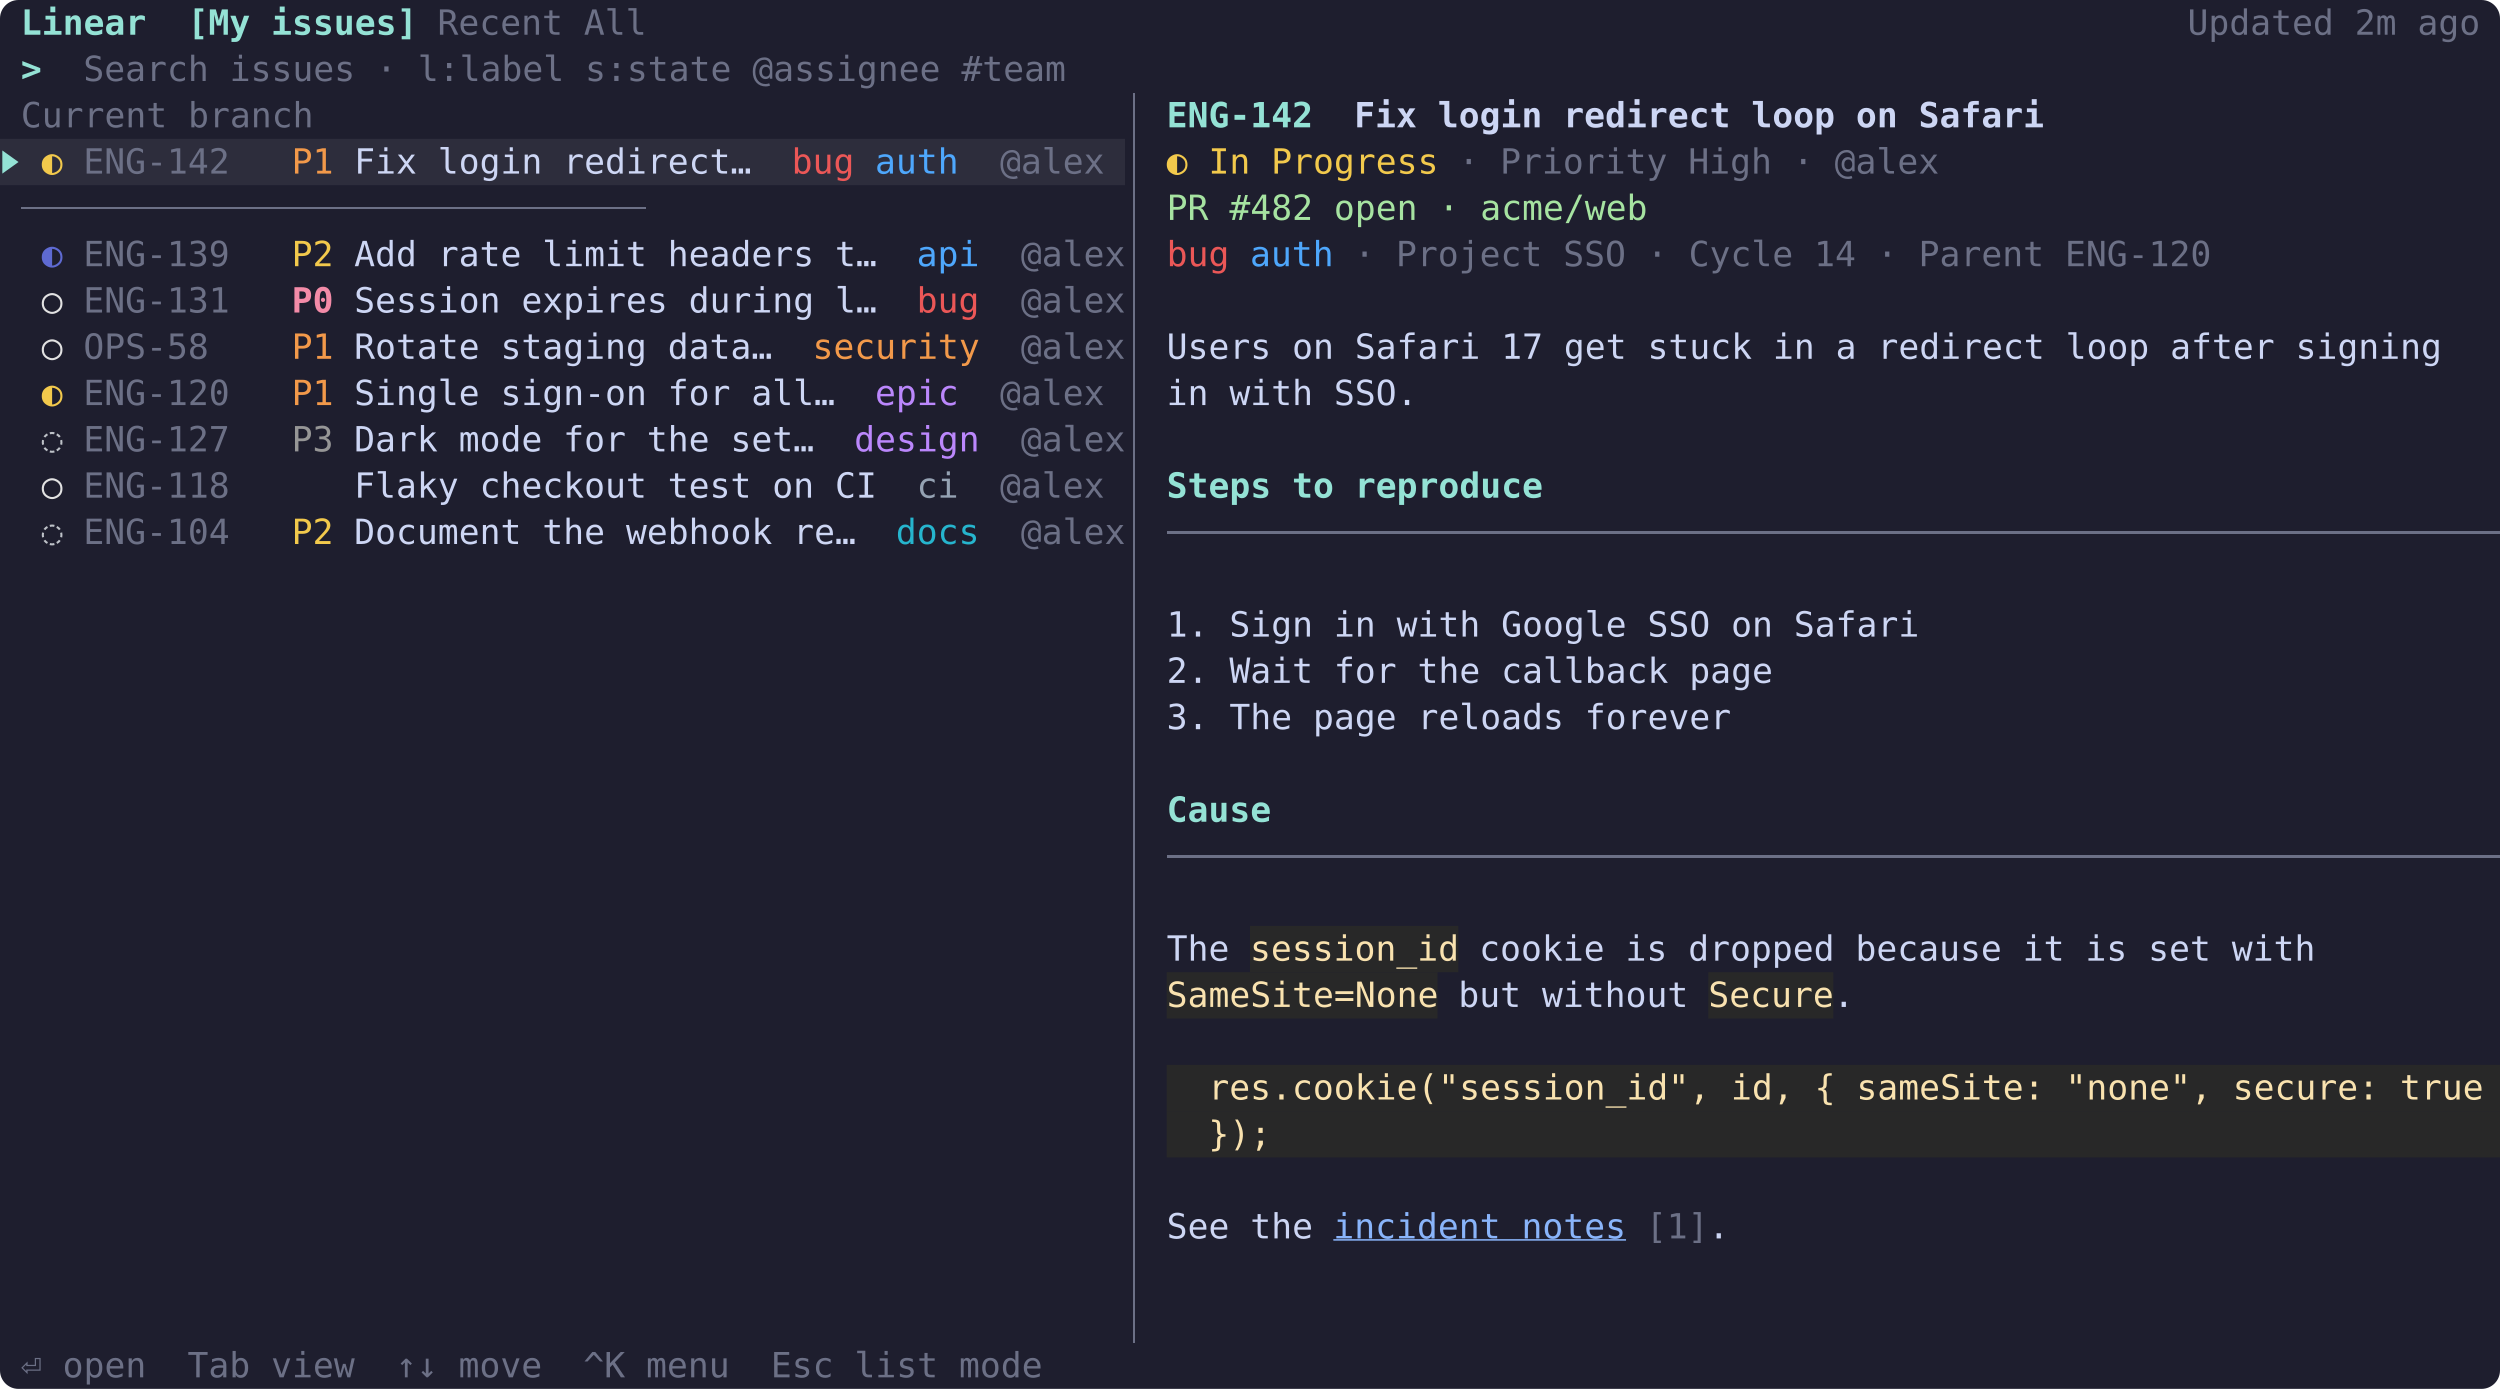
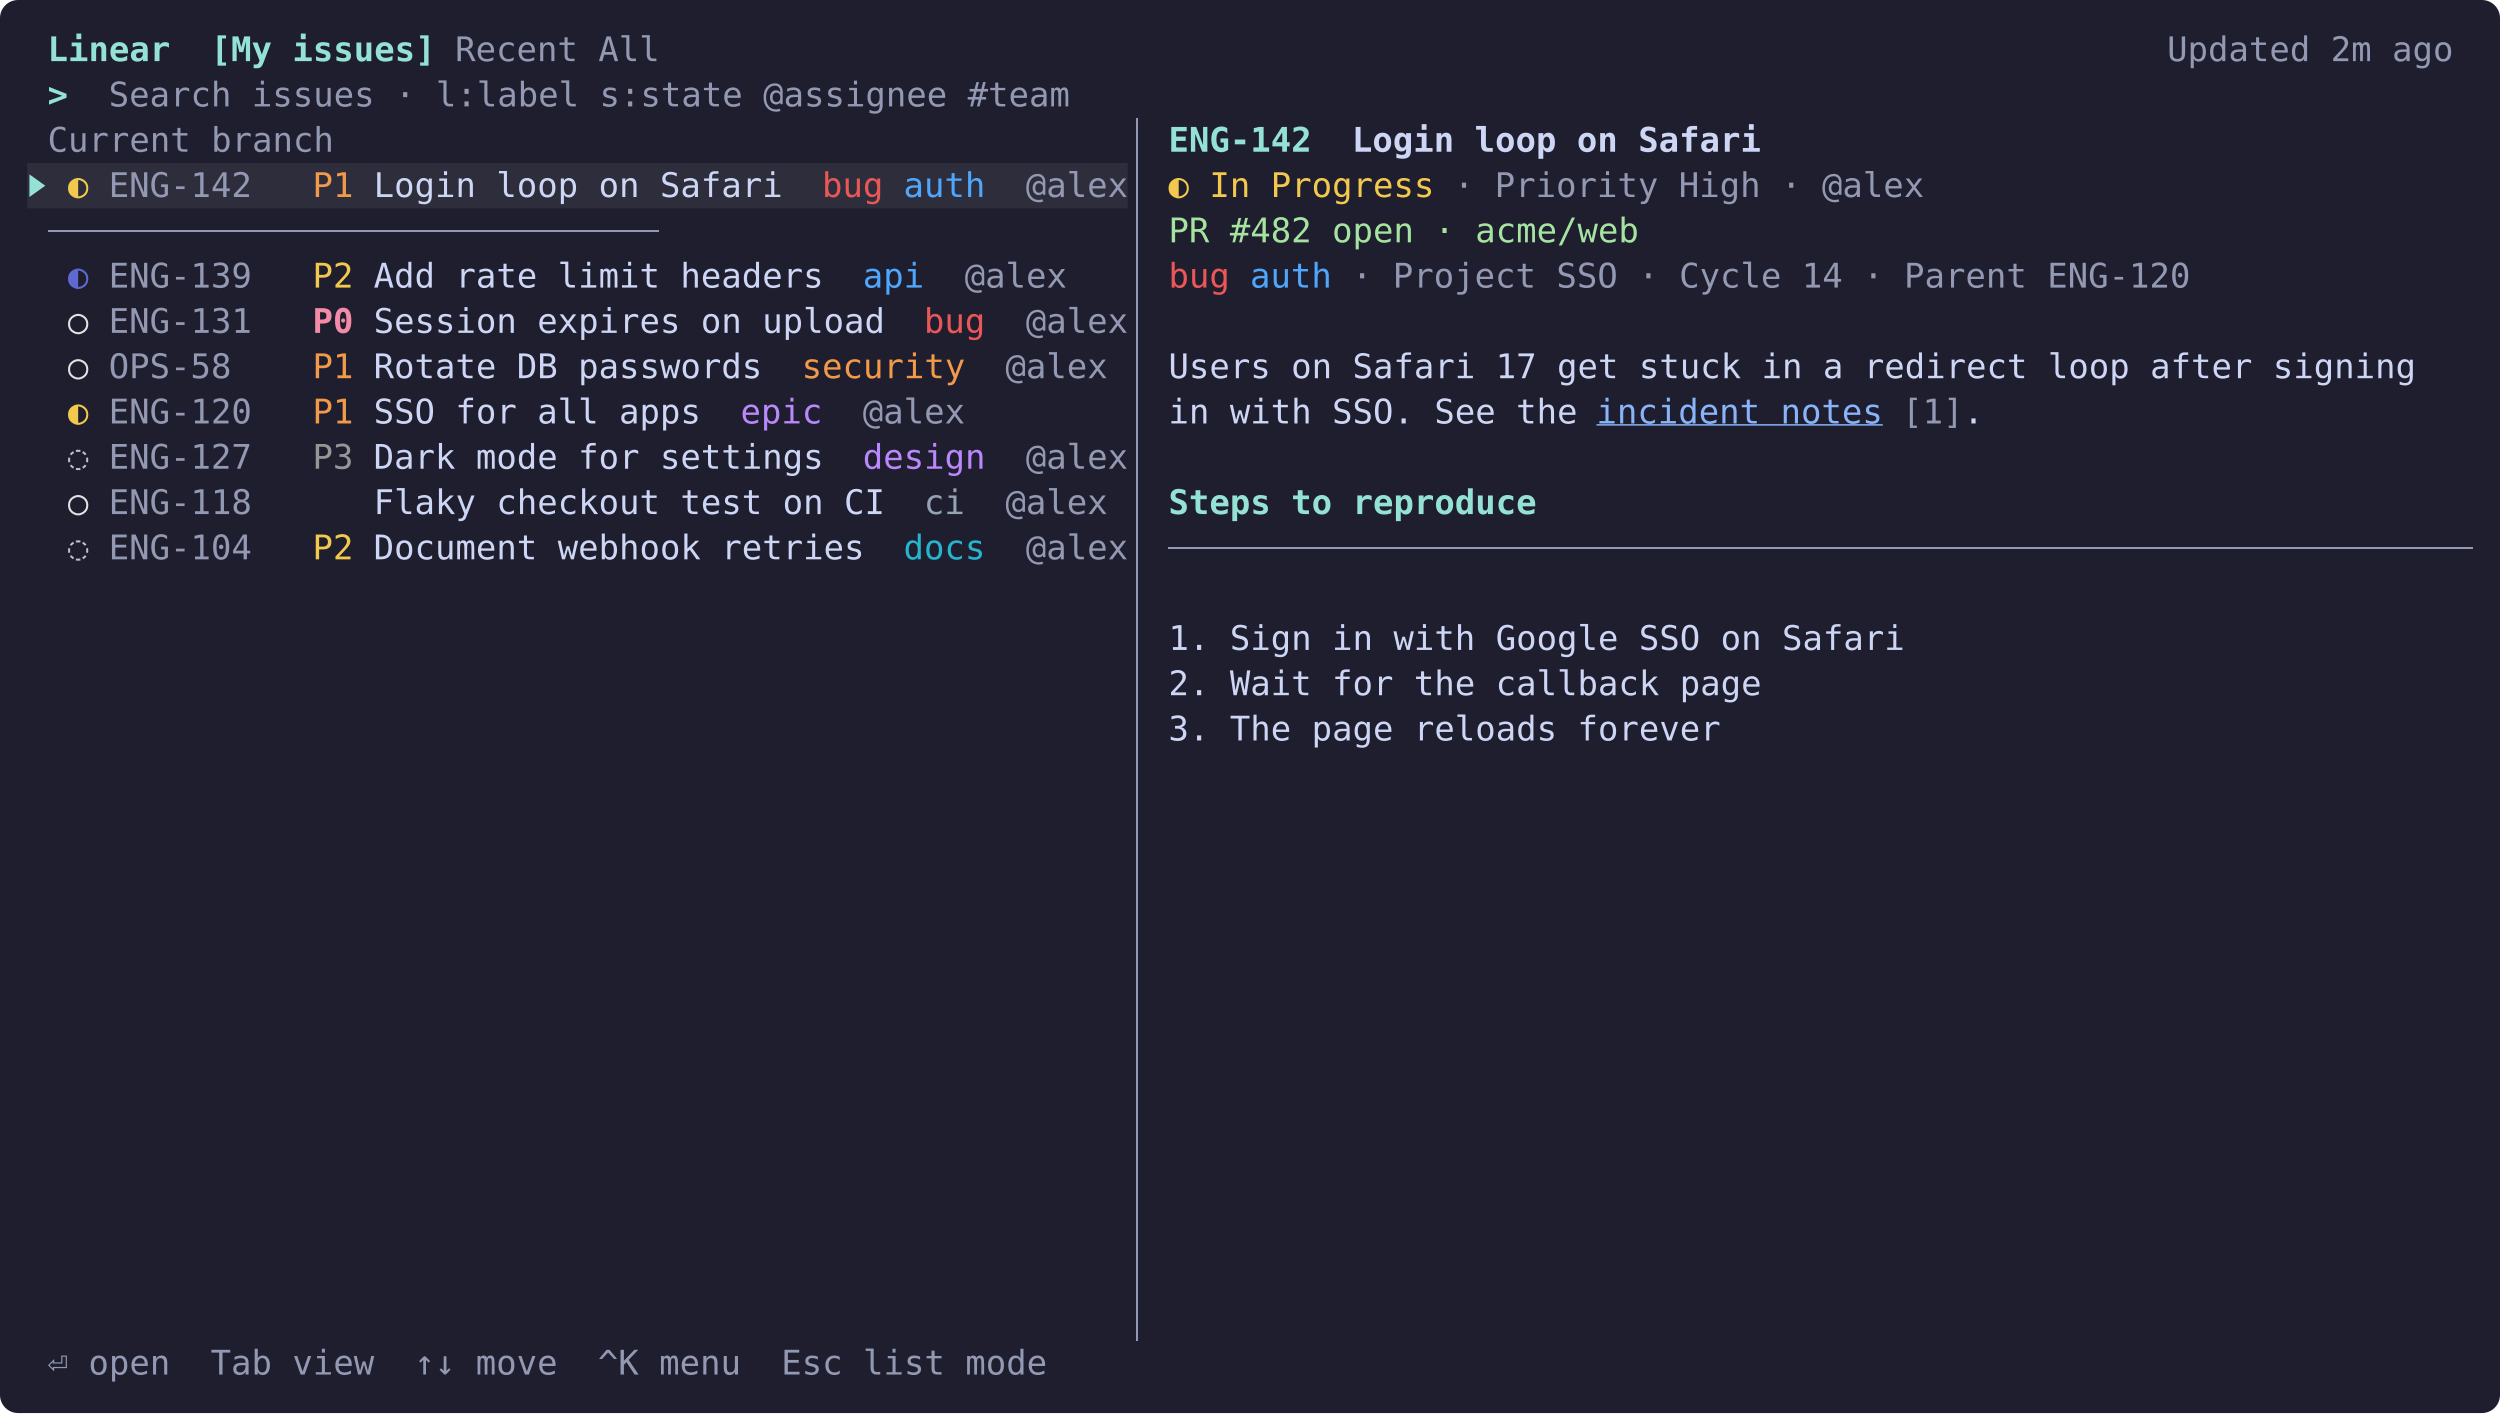
- <svg xmlns="http://www.w3.org/2000/svg" xml:lang="en" width="1080" height="600" viewBox="0 0 1080 600" font-family="ui-monospace, 'SF Mono', Menlo, Consolas, 'DejaVu Sans Mono', monospace" font-size="15">
-   <rect width="1080" height="600" rx="8" fill="#1e1e2e" />
-   <rect x="0" y="60" width="486" height="20" fill="#2d2d3c" />
-   <rect x="540" y="400" width="90" height="20" fill="#282828" />
-   <rect x="504" y="420" width="117" height="20" fill="#282828" />
-   <rect x="738" y="420" width="54" height="20" fill="#282828" />
-   <rect x="504" y="460" width="576" height="20" fill="#282828" />
-   <rect x="504" y="480" width="576" height="20" fill="#282828" />
-   <path d="M490 40V50M490 50V60M490 60V70M490 70V80M9 90H13M13 90H18M18 90H22M22 90H27M27 90H31M31 90H36M36 90H40M40 90H45M45 90H49M49 90H54M54 90H58M58 90H63M63 90H67M67 90H72M72 90H76M76 90H81M81 90H85M85 90H90M90 90H94M94 90H99M99 90H103M103 90H108M108 90H112M112 90H117M117 90H121M121 90H126M126 90H130M130 90H135M135 90H139M139 90H144M144 90H148M148 90H153M153 90H157M157 90H162M162 90H166M166 90H171M171 90H175M175 90H180M180 90H184M184 90H189M189 90H193M193 90H198M198 90H202M202 90H207M207 90H211M211 90H216M216 90H220M220 90H225M225 90H229M229 90H234M234 90H238M238 90H243M243 90H247M247 90H252M252 90H256M256 90H261M261 90H265M265 90H270M270 90H274M274 90H279M490 80V90M490 90V100M490 100V110M490 110V120M490 120V130M490 130V140M490 140V150M490 150V160M490 160V170M490 170V180M490 180V190M490 190V200M490 200V210M490 210V220M490 220V230M490 230V240M504 230H508M508 230H513M513 230H517M517 230H522M522 230H526M526 230H531M531 230H535M535 230H540M540 230H544M544 230H549M549 230H553M553 230H558M558 230H562M562 230H567M567 230H571M571 230H576M576 230H580M580 230H585M585 230H589M589 230H594M594 230H598M598 230H603M603 230H607M607 230H612M612 230H616M616 230H621M621 230H625M625 230H630M630 230H634M634 230H639M639 230H643M643 230H648M648 230H652M652 230H657M657 230H661M661 230H666M666 230H670M670 230H675M675 230H679M679 230H684M684 230H688M688 230H693M693 230H697M697 230H702M702 230H706M706 230H711M711 230H715M715 230H720M720 230H724M724 230H729M729 230H733M733 230H738M738 230H742M742 230H747M747 230H751M751 230H756M756 230H760M760 230H765M765 230H769M769 230H774M774 230H778M778 230H783M783 230H787M787 230H792M792 230H796M796 230H801M801 230H805M805 230H810M810 230H814M814 230H819M819 230H823M823 230H828M828 230H832M832 230H837M837 230H841M841 230H846M846 230H850M850 230H855M855 230H859M859 230H864M864 230H868M868 230H873M873 230H877M877 230H882M882 230H886M886 230H891M891 230H895M895 230H900M900 230H904M904 230H909M909 230H913M913 230H918M918 230H922M922 230H927M927 230H931M931 230H936M936 230H940M940 230H945M945 230H949M949 230H954M954 230H958M958 230H963M963 230H967M967 230H972M972 230H976M976 230H981M981 230H985M985 230H990M990 230H994M994 230H999M999 230H1003M1003 230H1008M1008 230H1012M1012 230H1017M1017 230H1021M1021 230H1026M1026 230H1030M1030 230H1035M1035 230H1039M1039 230H1044M1044 230H1048M1048 230H1053M1053 230H1057M1057 230H1062M1062 230H1066M1066 230H1071M1071 230H1075M1075 230H1080M490 240V250M490 250V260M490 260V270M490 270V280M490 280V290M490 290V300M490 300V310M490 310V320M490 320V330M490 330V340M490 340V350M490 350V360M490 360V370M490 370V380M504 370H508M508 370H513M513 370H517M517 370H522M522 370H526M526 370H531M531 370H535M535 370H540M540 370H544M544 370H549M549 370H553M553 370H558M558 370H562M562 370H567M567 370H571M571 370H576M576 370H580M580 370H585M585 370H589M589 370H594M594 370H598M598 370H603M603 370H607M607 370H612M612 370H616M616 370H621M621 370H625M625 370H630M630 370H634M634 370H639M639 370H643M643 370H648M648 370H652M652 370H657M657 370H661M661 370H666M666 370H670M670 370H675M675 370H679M679 370H684M684 370H688M688 370H693M693 370H697M697 370H702M702 370H706M706 370H711M711 370H715M715 370H720M720 370H724M724 370H729M729 370H733M733 370H738M738 370H742M742 370H747M747 370H751M751 370H756M756 370H760M760 370H765M765 370H769M769 370H774M774 370H778M778 370H783M783 370H787M787 370H792M792 370H796M796 370H801M801 370H805M805 370H810M810 370H814M814 370H819M819 370H823M823 370H828M828 370H832M832 370H837M837 370H841M841 370H846M846 370H850M850 370H855M855 370H859M859 370H864M864 370H868M868 370H873M873 370H877M877 370H882M882 370H886M886 370H891M891 370H895M895 370H900M900 370H904M904 370H909M909 370H913M913 370H918M918 370H922M922 370H927M927 370H931M931 370H936M936 370H940M940 370H945M945 370H949M949 370H954M954 370H958M958 370H963M963 370H967M967 370H972M972 370H976M976 370H981M981 370H985M985 370H990M990 370H994M994 370H999M999 370H1003M1003 370H1008M1008 370H1012M1012 370H1017M1017 370H1021M1021 370H1026M1026 370H1030M1030 370H1035M1035 370H1039M1039 370H1044M1044 370H1048M1048 370H1053M1053 370H1057M1057 370H1062M1062 370H1066M1066 370H1071M1071 370H1075M1075 370H1080M490 380V390M490 390V400M490 400V410M490 410V420M490 420V430M490 430V440M490 440V450M490 450V460M490 460V470M490 470V480M490 480V490M490 490V500M490 500V510M490 510V520M490 520V530M490 530V540M490 540V550M490 550V560M490 560V570M490 570V580" stroke="#6c7086" stroke-width="1" fill="none" shape-rendering="crispEdges" />
-   <path d="M1 65L8 70L1 75Z" fill="#94e2d5" />
-   <text x="9 18 27 36 45 54" y="15" fill="#94e2d5" font-weight="bold">Linear</text>
-   <text x="81 90 99 108 117 126 135 144 153 162 171" y="15" fill="#94e2d5" font-weight="bold">[My issues]</text>
-   <text x="189 198 207 216 225 234 243 252 261 270" y="15" fill="#6c7086">Recent All</text>
-   <text x="945 954 963 972 981 990 999 1008 1017 1026 1035 1044 1053 1062" y="15" fill="#6c7086">Updated 2m ago</text>
-   <text x="9" y="35" fill="#94e2d5" font-weight="bold">&gt;</text>
-   <text x="36 45 54 63 72 81 90 99 108 117 126 135 144 153 162 171 180 189 198 207 216 225 234 243 252 261 270 279 288 297 306 315 324 333 342 351 360 369 378 387 396 405 414 423 432 441 450" y="35" fill="#6c7086">Search issues · l:label s:state @assignee #team</text>
-   <text x="9 18 27 36 45 54 63 72 81 90 99 108 117 126" y="55" fill="#6c7086">Current branch</text>
-   <text x="504 513 522 531 540 549 558" y="55" fill="#94e2d5" font-weight="bold">ENG-142</text>
-   <text x="585 594 603 612 621 630 639 648 657 666 675 684 693 702 711 720 729 738 747 756 765 774 783 792 801 810 819 828 837 846 855 864 873" y="55" fill="#cdd6f4" font-weight="bold">Fix login redirect loop on Safari</text>
-   <text x="18" y="75" fill="#f2c94c">◐</text>
-   <text x="36 45 54 63 72 81 90" y="75" fill="#6c7086">ENG-142</text>
-   <text x="126 135" y="75" fill="#f2994a">P1</text>
-   <text x="153 162 171 180 189 198 207 216 225 234 243 252 261 270 279 288 297 306 315" y="75" fill="#cdd6f4">Fix login redirect…</text>
-   <text x="342 351 360" y="75" fill="#eb5757">bug</text>
-   <text x="378 387 396 405" y="75" fill="#4ea7fc">auth</text>
-   <text x="432 441 450 459 468" y="75" fill="#6c7086">@alex</text>
-   <text x="504 513 522 531 540 549 558 567 576 585 594 603 612" y="75" fill="#f2c94c">◐ In Progress</text>
-   <text x="630 639 648 657 666 675 684 693 702 711 720 729 738 747 756 765 774 783 792 801 810 819 828" y="75" fill="#6c7086">· Priority High · @alex</text>
-   <text x="504 513 522 531 540 549 558 567 576 585 594 603 612 621 630 639 648 657 666 675 684 693 702" y="95" fill="#a6e3a1">PR #482 open · acme/web</text>
-   <text x="18" y="115" fill="#5e6ad2">◐</text>
-   <text x="36 45 54 63 72 81 90" y="115" fill="#6c7086">ENG-139</text>
-   <text x="126 135" y="115" fill="#f2c94c">P2</text>
-   <text x="153 162 171 180 189 198 207 216 225 234 243 252 261 270 279 288 297 306 315 324 333 342 351 360 369" y="115" fill="#cdd6f4">Add rate limit headers t…</text>
-   <text x="396 405 414" y="115" fill="#4ea7fc">api</text>
-   <text x="441 450 459 468 477" y="115" fill="#6c7086">@alex</text>
-   <text x="504 513 522" y="115" fill="#eb5757">bug</text>
-   <text x="540 549 558 567" y="115" fill="#4ea7fc">auth</text>
-   <text x="585 594 603 612 621 630 639 648 657 666 675 684 693 702 711 720 729 738 747 756 765 774 783 792 801 810 819 828 837 846 855 864 873 882 891 900 909 918 927 936 945" y="115" fill="#6c7086">· Project SSO · Cycle 14 · Parent ENG-120</text>
-   <text x="18" y="135" fill="#e2e2e2">○</text>
-   <text x="36 45 54 63 72 81 90" y="135" fill="#6c7086">ENG-131</text>
-   <text x="126 135" y="135" fill="#f38ba8" font-weight="bold">P0</text>
-   <text x="153 162 171 180 189 198 207 216 225 234 243 252 261 270 279 288 297 306 315 324 333 342 351 360 369" y="135" fill="#cdd6f4">Session expires during l…</text>
-   <text x="396 405 414" y="135" fill="#eb5757">bug</text>
-   <text x="441 450 459 468 477" y="135" fill="#6c7086">@alex</text>
-   <text x="18" y="155" fill="#e2e2e2">○</text>
-   <text x="36 45 54 63 72 81" y="155" fill="#6c7086">OPS-58</text>
-   <text x="126 135" y="155" fill="#f2994a">P1</text>
-   <text x="153 162 171 180 189 198 207 216 225 234 243 252 261 270 279 288 297 306 315 324" y="155" fill="#cdd6f4">Rotate staging data…</text>
-   <text x="351 360 369 378 387 396 405 414" y="155" fill="#f2994a">security</text>
-   <text x="441 450 459 468 477" y="155" fill="#6c7086">@alex</text>
-   <text x="504 513 522 531 540 549 558 567 576 585 594 603 612 621 630 639 648 657 666 675 684 693 702 711 720 729 738 747 756 765 774 783 792 801 810 819 828 837 846 855 864 873 882 891 900 909 918 927 936 945 954 963 972 981 990 999 1008 1017 1026 1035 1044" y="155" fill="#cdd6f4">Users on Safari 17 get stuck in a redirect loop after signing</text>
-   <text x="18" y="175" fill="#f2c94c">◐</text>
-   <text x="36 45 54 63 72 81 90" y="175" fill="#6c7086">ENG-120</text>
-   <text x="126 135" y="175" fill="#f2994a">P1</text>
-   <text x="153 162 171 180 189 198 207 216 225 234 243 252 261 270 279 288 297 306 315 324 333 342 351" y="175" fill="#cdd6f4">Single sign-on for all…</text>
-   <text x="378 387 396 405" y="175" fill="#bb87fc">epic</text>
-   <text x="432 441 450 459 468" y="175" fill="#6c7086">@alex</text>
-   <text x="504 513 522 531 540 549 558 567 576 585 594 603" y="175" fill="#cdd6f4">in with SSO.</text>
-   <text x="18" y="195" fill="#bec2c8">◌</text>
-   <text x="36 45 54 63 72 81 90" y="195" fill="#6c7086">ENG-127</text>
-   <text x="126 135" y="195" fill="#969696">P3</text>
-   <text x="153 162 171 180 189 198 207 216 225 234 243 252 261 270 279 288 297 306 315 324 333 342" y="195" fill="#cdd6f4">Dark mode for the set…</text>
-   <text x="369 378 387 396 405 414" y="195" fill="#bb87fc">design</text>
-   <text x="441 450 459 468 477" y="195" fill="#6c7086">@alex</text>
-   <text x="18" y="215" fill="#e2e2e2">○</text>
-   <text x="36 45 54 63 72 81 90" y="215" fill="#6c7086">ENG-118</text>
-   <text x="153 162 171 180 189 198 207 216 225 234 243 252 261 270 279 288 297 306 315 324 333 342 351 360 369" y="215" fill="#cdd6f4">Flaky checkout test on CI</text>
-   <text x="396 405" y="215" fill="#95a2b3">ci</text>
-   <text x="432 441 450 459 468" y="215" fill="#6c7086">@alex</text>
-   <text x="504 513 522 531 540 549 558 567 576 585 594 603 612 621 630 639 648 657" y="215" fill="#94e2d5" font-weight="bold">Steps to reproduce</text>
-   <text x="18" y="235" fill="#bec2c8">◌</text>
-   <text x="36 45 54 63 72 81 90" y="235" fill="#6c7086">ENG-104</text>
-   <text x="126 135" y="235" fill="#f2c94c">P2</text>
-   <text x="153 162 171 180 189 198 207 216 225 234 243 252 261 270 279 288 297 306 315 324 333 342 351 360" y="235" fill="#cdd6f4">Document the webhook re…</text>
-   <text x="387 396 405 414" y="235" fill="#26b5ce">docs</text>
-   <text x="441 450 459 468 477" y="235" fill="#6c7086">@alex</text>
-   <text x="504 513 522 531 540 549 558 567 576 585 594 603 612 621 630 639 648 657 666 675 684 693 702 711 720 729 738 747 756 765 774 783 792 801 810 819" y="275" fill="#cdd6f4">1. Sign in with Google SSO on Safari</text>
-   <text x="504 513 522 531 540 549 558 567 576 585 594 603 612 621 630 639 648 657 666 675 684 693 702 711 720 729 738 747 756" y="295" fill="#cdd6f4">2. Wait for the callback page</text>
-   <text x="504 513 522 531 540 549 558 567 576 585 594 603 612 621 630 639 648 657 666 675 684 693 702 711 720 729 738" y="315" fill="#cdd6f4">3. The page reloads forever</text>
-   <text x="504 513 522 531 540" y="355" fill="#94e2d5" font-weight="bold">Cause</text>
-   <text x="504 513 522" y="415" fill="#cdd6f4">The</text>
-   <text x="540 549 558 567 576 585 594 603 612 621" y="415" fill="#f9e2af">session_id</text>
-   <text x="639 648 657 666 675 684 693 702 711 720 729 738 747 756 765 774 783 792 801 810 819 828 837 846 855 864 873 882 891 900 909 918 927 936 945 954 963 972 981 990" y="415" fill="#cdd6f4">cookie is dropped because it is set with</text>
-   <text x="504 513 522 531 540 549 558 567 576 585 594 603 612" y="435" fill="#f9e2af">SameSite=None</text>
-   <text x="630 639 648 657 666 675 684 693 702 711 720" y="435" fill="#cdd6f4">but without</text>
-   <text x="738 747 756 765 774 783" y="435" fill="#f9e2af">Secure</text>
-   <text x="792" y="435" fill="#cdd6f4">.</text>
-   <text x="522 531 540 549 558 567 576 585 594 603 612 621 630 639 648 657 666 675 684 693 702 711 720 729 738 747 756 765 774 783 792 801 810 819 828 837 846 855 864 873 882 891 900 909 918 927 936 945 954 963 972 981 990 999 1008 1017 1026 1035 1044 1053 1062" y="475" fill="#f9e2af">res.cookie("session_id", id, { sameSite: "none", secure: true</text>
-   <text x="522 531 540" y="495" fill="#f9e2af">});</text>
-   <text x="504 513 522 531 540 549 558" y="535" fill="#cdd6f4">See the</text>
-   <text x="576 585 594 603 612 621 630 639 648 657 666 675 684 693" y="535" fill="#89b4fa" text-decoration="underline">incident notes</text>
-   <text x="711 720 729" y="535" fill="#6c7086">[1]</text>
-   <text x="738" y="535" fill="#cdd6f4">.</text>
-   <text x="9 18 27 36 45 54" y="595" fill="#6c7086">⏎ open</text>
-   <text x="81 90 99 108 117 126 135 144" y="595" fill="#6c7086">Tab view</text>
-   <text x="171 180 189 198 207 216 225" y="595" fill="#6c7086">↑↓ move</text>
-   <text x="252 261 270 279 288 297 306" y="595" fill="#6c7086">^K menu</text>
-   <text x="333 342 351 360 369 378 387 396 405 414 423 432 441" y="595" fill="#6c7086">Esc list mode</text>
+ <svg xmlns="http://www.w3.org/2000/svg" xml:lang="en" width="1104" height="624" viewBox="0 0 1104 624" font-family="ui-monospace, 'SF Mono', Menlo, Consolas, 'DejaVu Sans Mono', monospace" font-size="15">
+   <rect width="1104" height="624" rx="8" fill="#1e1e2e" />
+   <g transform="translate(12 12)">
+     <rect x="0" y="60" width="486" height="20" fill="#2d2d3c" />
+     <path d="M490 40V50M490 50V60M490 60V70M490 70V80M9 90H13M13 90H18M18 90H22M22 90H27M27 90H31M31 90H36M36 90H40M40 90H45M45 90H49M49 90H54M54 90H58M58 90H63M63 90H67M67 90H72M72 90H76M76 90H81M81 90H85M85 90H90M90 90H94M94 90H99M99 90H103M103 90H108M108 90H112M112 90H117M117 90H121M121 90H126M126 90H130M130 90H135M135 90H139M139 90H144M144 90H148M148 90H153M153 90H157M157 90H162M162 90H166M166 90H171M171 90H175M175 90H180M180 90H184M184 90H189M189 90H193M193 90H198M198 90H202M202 90H207M207 90H211M211 90H216M216 90H220M220 90H225M225 90H229M229 90H234M234 90H238M238 90H243M243 90H247M247 90H252M252 90H256M256 90H261M261 90H265M265 90H270M270 90H274M274 90H279M490 80V90M490 90V100M490 100V110M490 110V120M490 120V130M490 130V140M490 140V150M490 150V160M490 160V170M490 170V180M490 180V190M490 190V200M490 200V210M490 210V220M490 220V230M490 230V240M504 230H508M508 230H513M513 230H517M517 230H522M522 230H526M526 230H531M531 230H535M535 230H540M540 230H544M544 230H549M549 230H553M553 230H558M558 230H562M562 230H567M567 230H571M571 230H576M576 230H580M580 230H585M585 230H589M589 230H594M594 230H598M598 230H603M603 230H607M607 230H612M612 230H616M616 230H621M621 230H625M625 230H630M630 230H634M634 230H639M639 230H643M643 230H648M648 230H652M652 230H657M657 230H661M661 230H666M666 230H670M670 230H675M675 230H679M679 230H684M684 230H688M688 230H693M693 230H697M697 230H702M702 230H706M706 230H711M711 230H715M715 230H720M720 230H724M724 230H729M729 230H733M733 230H738M738 230H742M742 230H747M747 230H751M751 230H756M756 230H760M760 230H765M765 230H769M769 230H774M774 230H778M778 230H783M783 230H787M787 230H792M792 230H796M796 230H801M801 230H805M805 230H810M810 230H814M814 230H819M819 230H823M823 230H828M828 230H832M832 230H837M837 230H841M841 230H846M846 230H850M850 230H855M855 230H859M859 230H864M864 230H868M868 230H873M873 230H877M877 230H882M882 230H886M886 230H891M891 230H895M895 230H900M900 230H904M904 230H909M909 230H913M913 230H918M918 230H922M922 230H927M927 230H931M931 230H936M936 230H940M940 230H945M945 230H949M949 230H954M954 230H958M958 230H963M963 230H967M967 230H972M972 230H976M976 230H981M981 230H985M985 230H990M990 230H994M994 230H999M999 230H1003M1003 230H1008M1008 230H1012M1012 230H1017M1017 230H1021M1021 230H1026M1026 230H1030M1030 230H1035M1035 230H1039M1039 230H1044M1044 230H1048M1048 230H1053M1053 230H1057M1057 230H1062M1062 230H1066M1066 230H1071M1071 230H1075M1075 230H1080M490 240V250M490 250V260M490 260V270M490 270V280M490 280V290M490 290V300M490 300V310M490 310V320M490 320V330M490 330V340M490 340V350M490 350V360M490 360V370M490 370V380M490 380V390M490 390V400M490 400V410M490 410V420M490 420V430M490 430V440M490 440V450M490 450V460M490 460V470M490 470V480M490 480V490M490 490V500M490 500V510M490 510V520M490 520V530M490 530V540M490 540V550M490 550V560M490 560V570M490 570V580" stroke="#9399b2" stroke-width="1" fill="none" shape-rendering="crispEdges" />
+     <path d="M1 65L8 70L1 75Z" fill="#94e2d5" />
+     <text x="9 18 27 36 45 54" y="15" fill="#94e2d5" font-weight="bold">Linear</text>
+     <text x="81 90 99 108 117 126 135 144 153 162 171" y="15" fill="#94e2d5" font-weight="bold">[My issues]</text>
+     <text x="189 198 207 216 225 234 243 252 261 270" y="15" fill="#9399b2">Recent All</text>
+     <text x="945 954 963 972 981 990 999 1008 1017 1026 1035 1044 1053 1062" y="15" fill="#9399b2">Updated 2m ago</text>
+     <text x="9" y="35" fill="#94e2d5" font-weight="bold">&gt;</text>
+     <text x="36 45 54 63 72 81 90 99 108 117 126 135 144 153 162 171 180 189 198 207 216 225 234 243 252 261 270 279 288 297 306 315 324 333 342 351 360 369 378 387 396 405 414 423 432 441 450" y="35" fill="#9399b2">Search issues · l:label s:state @assignee #team</text>
+     <text x="9 18 27 36 45 54 63 72 81 90 99 108 117 126" y="55" fill="#9399b2">Current branch</text>
+     <text x="504 513 522 531 540 549 558" y="55" fill="#94e2d5" font-weight="bold">ENG-142</text>
+     <text x="585 594 603 612 621 630 639 648 657 666 675 684 693 702 711 720 729 738 747 756" y="55" fill="#cdd6f4" font-weight="bold">Login loop on Safari</text>
+     <text x="18" y="75" fill="#f2c94c">◐</text>
+     <text x="36 45 54 63 72 81 90" y="75" fill="#9399b2">ENG-142</text>
+     <text x="126 135" y="75" fill="#f2994a">P1</text>
+     <text x="153 162 171 180 189 198 207 216 225 234 243 252 261 270 279 288 297 306 315 324" y="75" fill="#cdd6f4">Login loop on Safari</text>
+     <text x="351 360 369" y="75" fill="#eb5757">bug</text>
+     <text x="387 396 405 414" y="75" fill="#4ea7fc">auth</text>
+     <text x="441 450 459 468 477" y="75" fill="#9399b2">@alex</text>
+     <text x="504 513 522 531 540 549 558 567 576 585 594 603 612" y="75" fill="#f2c94c">◐ In Progress</text>
+     <text x="630 639 648 657 666 675 684 693 702 711 720 729 738 747 756 765 774 783 792 801 810 819 828" y="75" fill="#9399b2">· Priority High · @alex</text>
+     <text x="504 513 522 531 540 549 558 567 576 585 594 603 612 621 630 639 648 657 666 675 684 693 702" y="95" fill="#a6e3a1">PR #482 open · acme/web</text>
+     <text x="18" y="115" fill="#5e6ad2">◐</text>
+     <text x="36 45 54 63 72 81 90" y="115" fill="#9399b2">ENG-139</text>
+     <text x="126 135" y="115" fill="#f2c94c">P2</text>
+     <text x="153 162 171 180 189 198 207 216 225 234 243 252 261 270 279 288 297 306 315 324 333 342" y="115" fill="#cdd6f4">Add rate limit headers</text>
+     <text x="369 378 387" y="115" fill="#4ea7fc">api</text>
+     <text x="414 423 432 441 450" y="115" fill="#9399b2">@alex</text>
+     <text x="504 513 522" y="115" fill="#eb5757">bug</text>
+     <text x="540 549 558 567" y="115" fill="#4ea7fc">auth</text>
+     <text x="585 594 603 612 621 630 639 648 657 666 675 684 693 702 711 720 729 738 747 756 765 774 783 792 801 810 819 828 837 846 855 864 873 882 891 900 909 918 927 936 945" y="115" fill="#9399b2">· Project SSO · Cycle 14 · Parent ENG-120</text>
+     <text x="18" y="135" fill="#e2e2e2">○</text>
+     <text x="36 45 54 63 72 81 90" y="135" fill="#9399b2">ENG-131</text>
+     <text x="126 135" y="135" fill="#f38ba8" font-weight="bold">P0</text>
+     <text x="153 162 171 180 189 198 207 216 225 234 243 252 261 270 279 288 297 306 315 324 333 342 351 360 369" y="135" fill="#cdd6f4">Session expires on upload</text>
+     <text x="396 405 414" y="135" fill="#eb5757">bug</text>
+     <text x="441 450 459 468 477" y="135" fill="#9399b2">@alex</text>
+     <text x="18" y="155" fill="#e2e2e2">○</text>
+     <text x="36 45 54 63 72 81" y="155" fill="#9399b2">OPS-58</text>
+     <text x="126 135" y="155" fill="#f2994a">P1</text>
+     <text x="153 162 171 180 189 198 207 216 225 234 243 252 261 270 279 288 297 306 315" y="155" fill="#cdd6f4">Rotate DB passwords</text>
+     <text x="342 351 360 369 378 387 396 405" y="155" fill="#f2994a">security</text>
+     <text x="432 441 450 459 468" y="155" fill="#9399b2">@alex</text>
+     <text x="504 513 522 531 540 549 558 567 576 585 594 603 612 621 630 639 648 657 666 675 684 693 702 711 720 729 738 747 756 765 774 783 792 801 810 819 828 837 846 855 864 873 882 891 900 909 918 927 936 945 954 963 972 981 990 999 1008 1017 1026 1035 1044" y="155" fill="#cdd6f4">Users on Safari 17 get stuck in a redirect loop after signing</text>
+     <text x="18" y="175" fill="#f2c94c">◐</text>
+     <text x="36 45 54 63 72 81 90" y="175" fill="#9399b2">ENG-120</text>
+     <text x="126 135" y="175" fill="#f2994a">P1</text>
+     <text x="153 162 171 180 189 198 207 216 225 234 243 252 261 270 279 288" y="175" fill="#cdd6f4">SSO for all apps</text>
+     <text x="315 324 333 342" y="175" fill="#bb87fc">epic</text>
+     <text x="369 378 387 396 405" y="175" fill="#9399b2">@alex</text>
+     <text x="504 513 522 531 540 549 558 567 576 585 594 603 612 621 630 639 648 657 666 675" y="175" fill="#cdd6f4">in with SSO. See the</text>
+     <text x="693 702 711 720 729 738 747 756 765 774 783 792 801 810" y="175" fill="#89b4fa" text-decoration="underline">incident notes</text>
+     <text x="828 837 846" y="175" fill="#9399b2">[1]</text>
+     <text x="855" y="175" fill="#cdd6f4">.</text>
+     <text x="18" y="195" fill="#bec2c8">◌</text>
+     <text x="36 45 54 63 72 81 90" y="195" fill="#9399b2">ENG-127</text>
+     <text x="126 135" y="195" fill="#969696">P3</text>
+     <text x="153 162 171 180 189 198 207 216 225 234 243 252 261 270 279 288 297 306 315 324 333 342" y="195" fill="#cdd6f4">Dark mode for settings</text>
+     <text x="369 378 387 396 405 414" y="195" fill="#bb87fc">design</text>
+     <text x="441 450 459 468 477" y="195" fill="#9399b2">@alex</text>
+     <text x="18" y="215" fill="#e2e2e2">○</text>
+     <text x="36 45 54 63 72 81 90" y="215" fill="#9399b2">ENG-118</text>
+     <text x="153 162 171 180 189 198 207 216 225 234 243 252 261 270 279 288 297 306 315 324 333 342 351 360 369" y="215" fill="#cdd6f4">Flaky checkout test on CI</text>
+     <text x="396 405" y="215" fill="#95a2b3">ci</text>
+     <text x="432 441 450 459 468" y="215" fill="#9399b2">@alex</text>
+     <text x="504 513 522 531 540 549 558 567 576 585 594 603 612 621 630 639 648 657" y="215" fill="#94e2d5" font-weight="bold">Steps to reproduce</text>
+     <text x="18" y="235" fill="#bec2c8">◌</text>
+     <text x="36 45 54 63 72 81 90" y="235" fill="#9399b2">ENG-104</text>
+     <text x="126 135" y="235" fill="#f2c94c">P2</text>
+     <text x="153 162 171 180 189 198 207 216 225 234 243 252 261 270 279 288 297 306 315 324 333 342 351 360" y="235" fill="#cdd6f4">Document webhook retries</text>
+     <text x="387 396 405 414" y="235" fill="#26b5ce">docs</text>
+     <text x="441 450 459 468 477" y="235" fill="#9399b2">@alex</text>
+     <text x="504 513 522 531 540 549 558 567 576 585 594 603 612 621 630 639 648 657 666 675 684 693 702 711 720 729 738 747 756 765 774 783 792 801 810 819" y="275" fill="#cdd6f4">1. Sign in with Google SSO on Safari</text>
+     <text x="504 513 522 531 540 549 558 567 576 585 594 603 612 621 630 639 648 657 666 675 684 693 702 711 720 729 738 747 756" y="295" fill="#cdd6f4">2. Wait for the callback page</text>
+     <text x="504 513 522 531 540 549 558 567 576 585 594 603 612 621 630 639 648 657 666 675 684 693 702 711 720 729 738" y="315" fill="#cdd6f4">3. The page reloads forever</text>
+     <text x="9 18 27 36 45 54" y="595" fill="#9399b2">⏎ open</text>
+     <text x="81 90 99 108 117 126 135 144" y="595" fill="#9399b2">Tab view</text>
+     <text x="171 180 189 198 207 216 225" y="595" fill="#9399b2">↑↓ move</text>
+     <text x="252 261 270 279 288 297 306" y="595" fill="#9399b2">^K menu</text>
+     <text x="333 342 351 360 369 378 387 396 405 414 423 432 441" y="595" fill="#9399b2">Esc list mode</text>
+   </g>
</svg>
